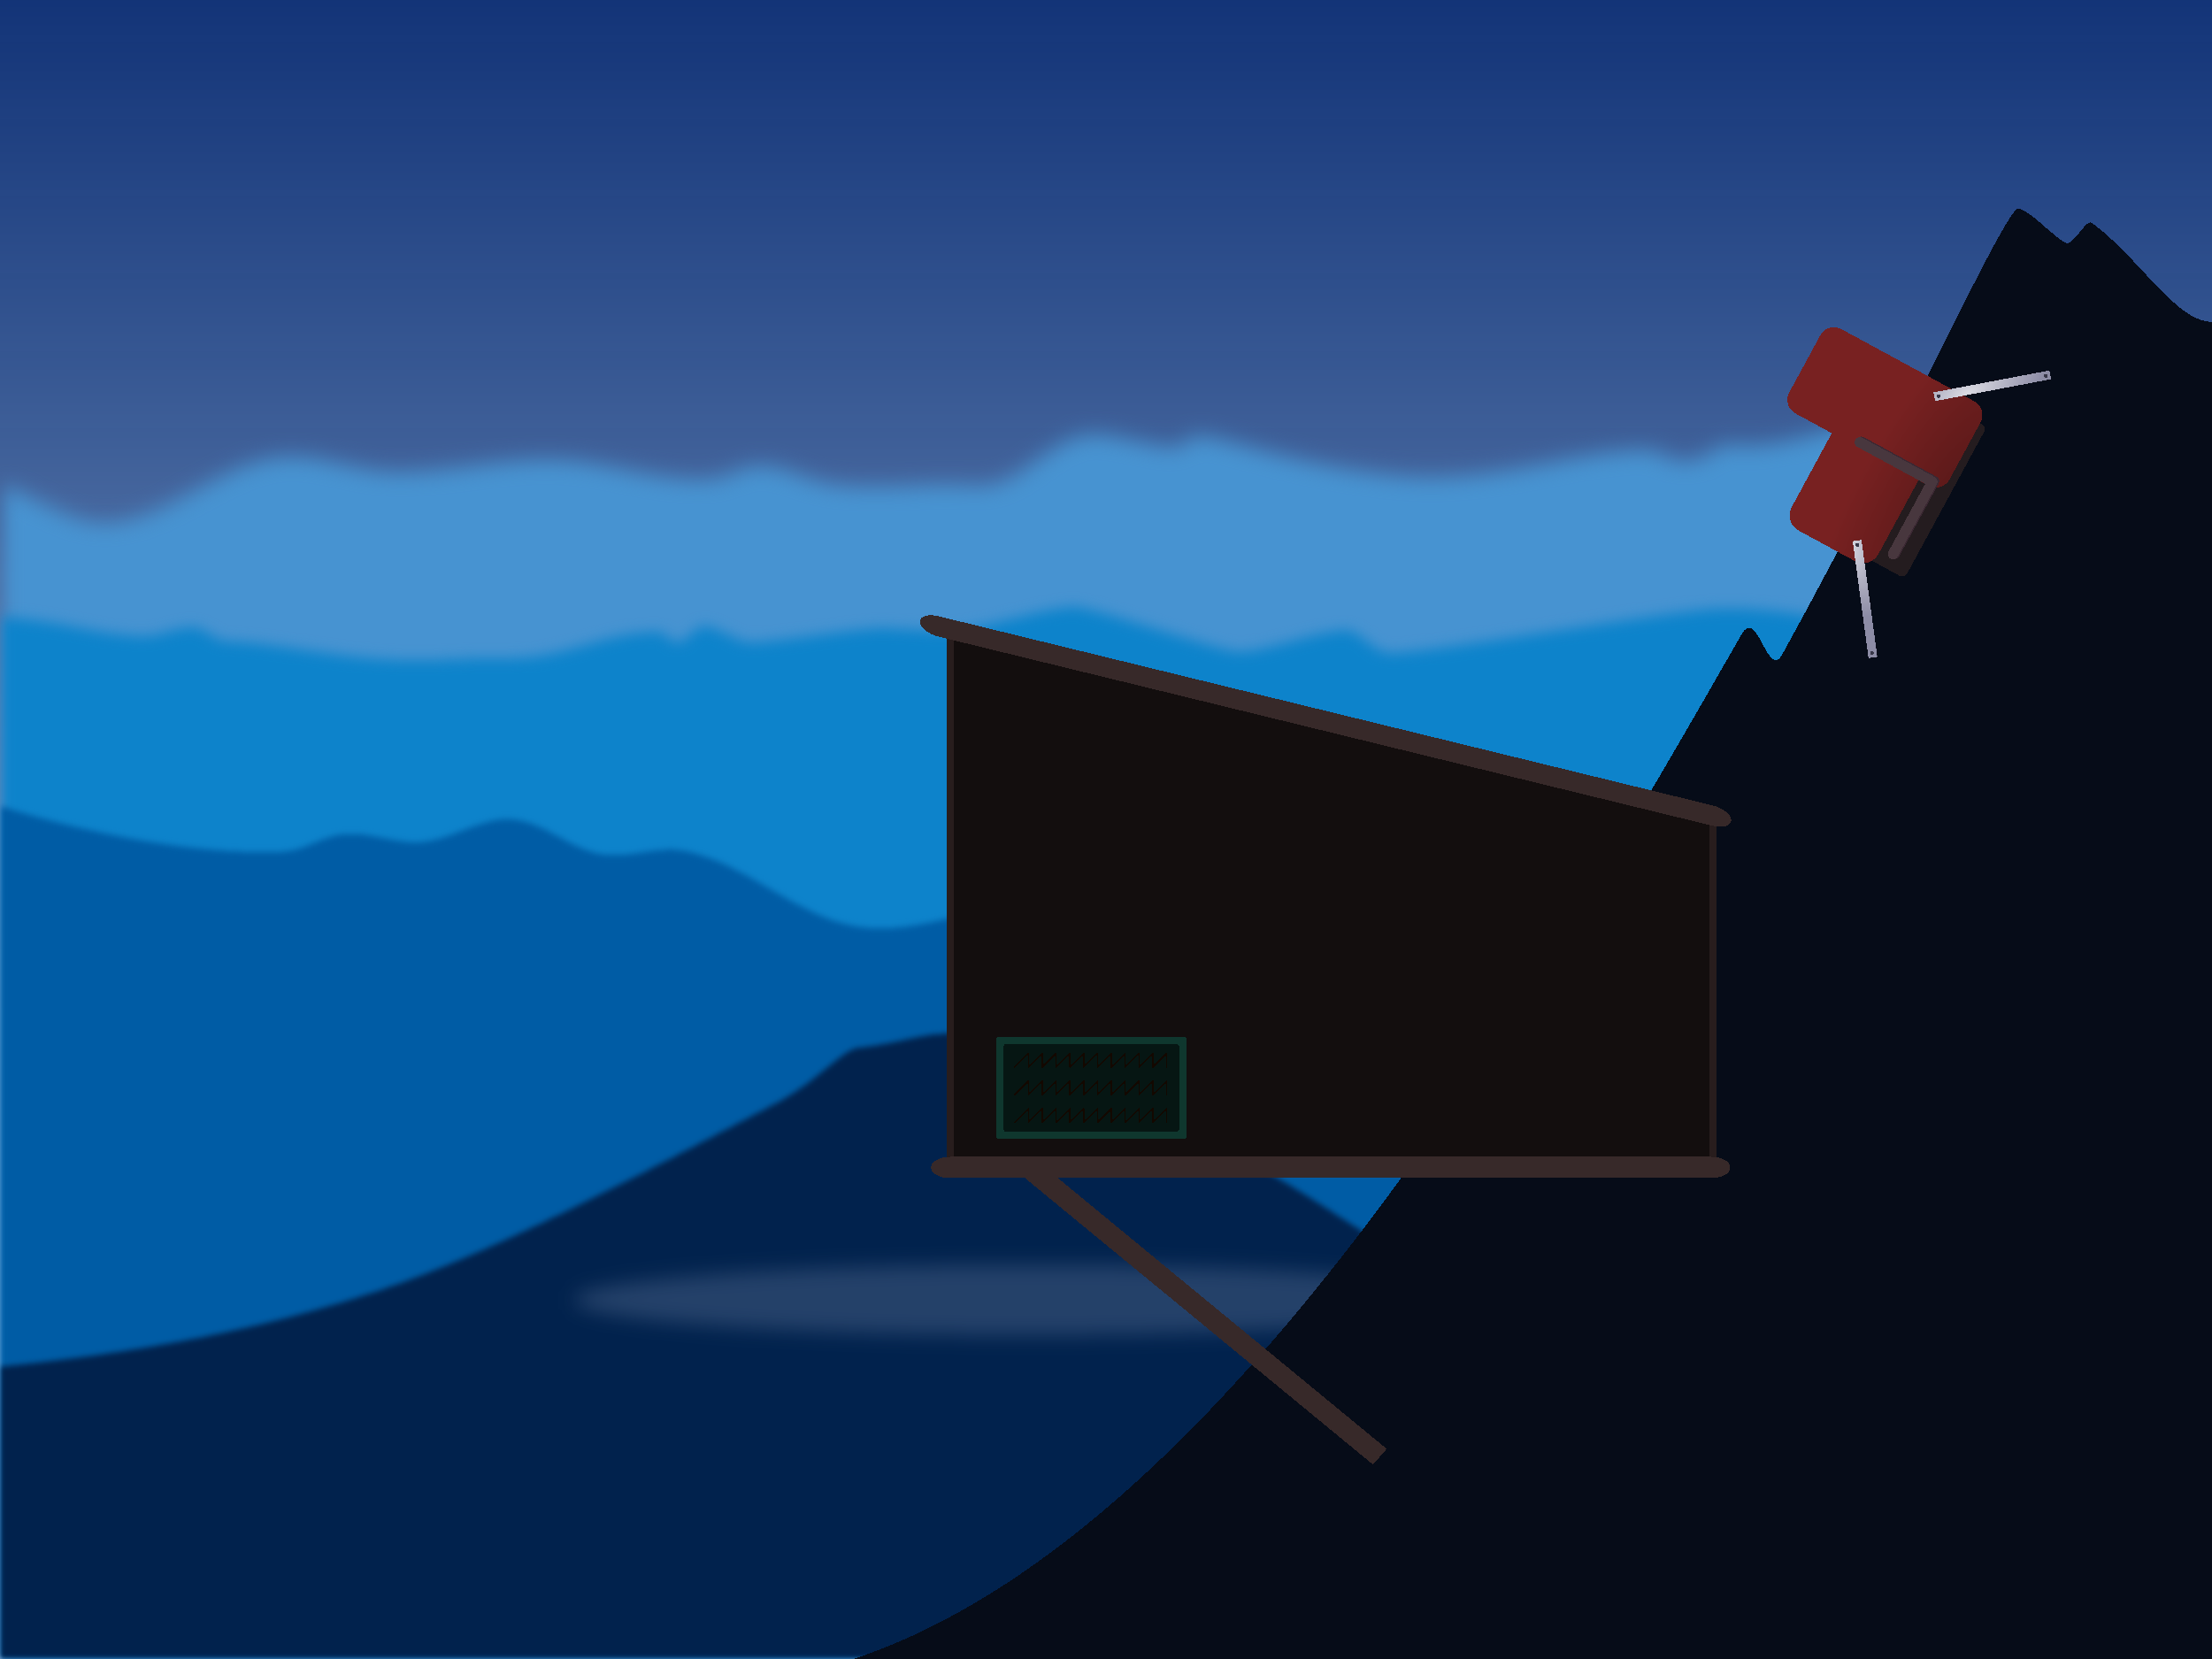
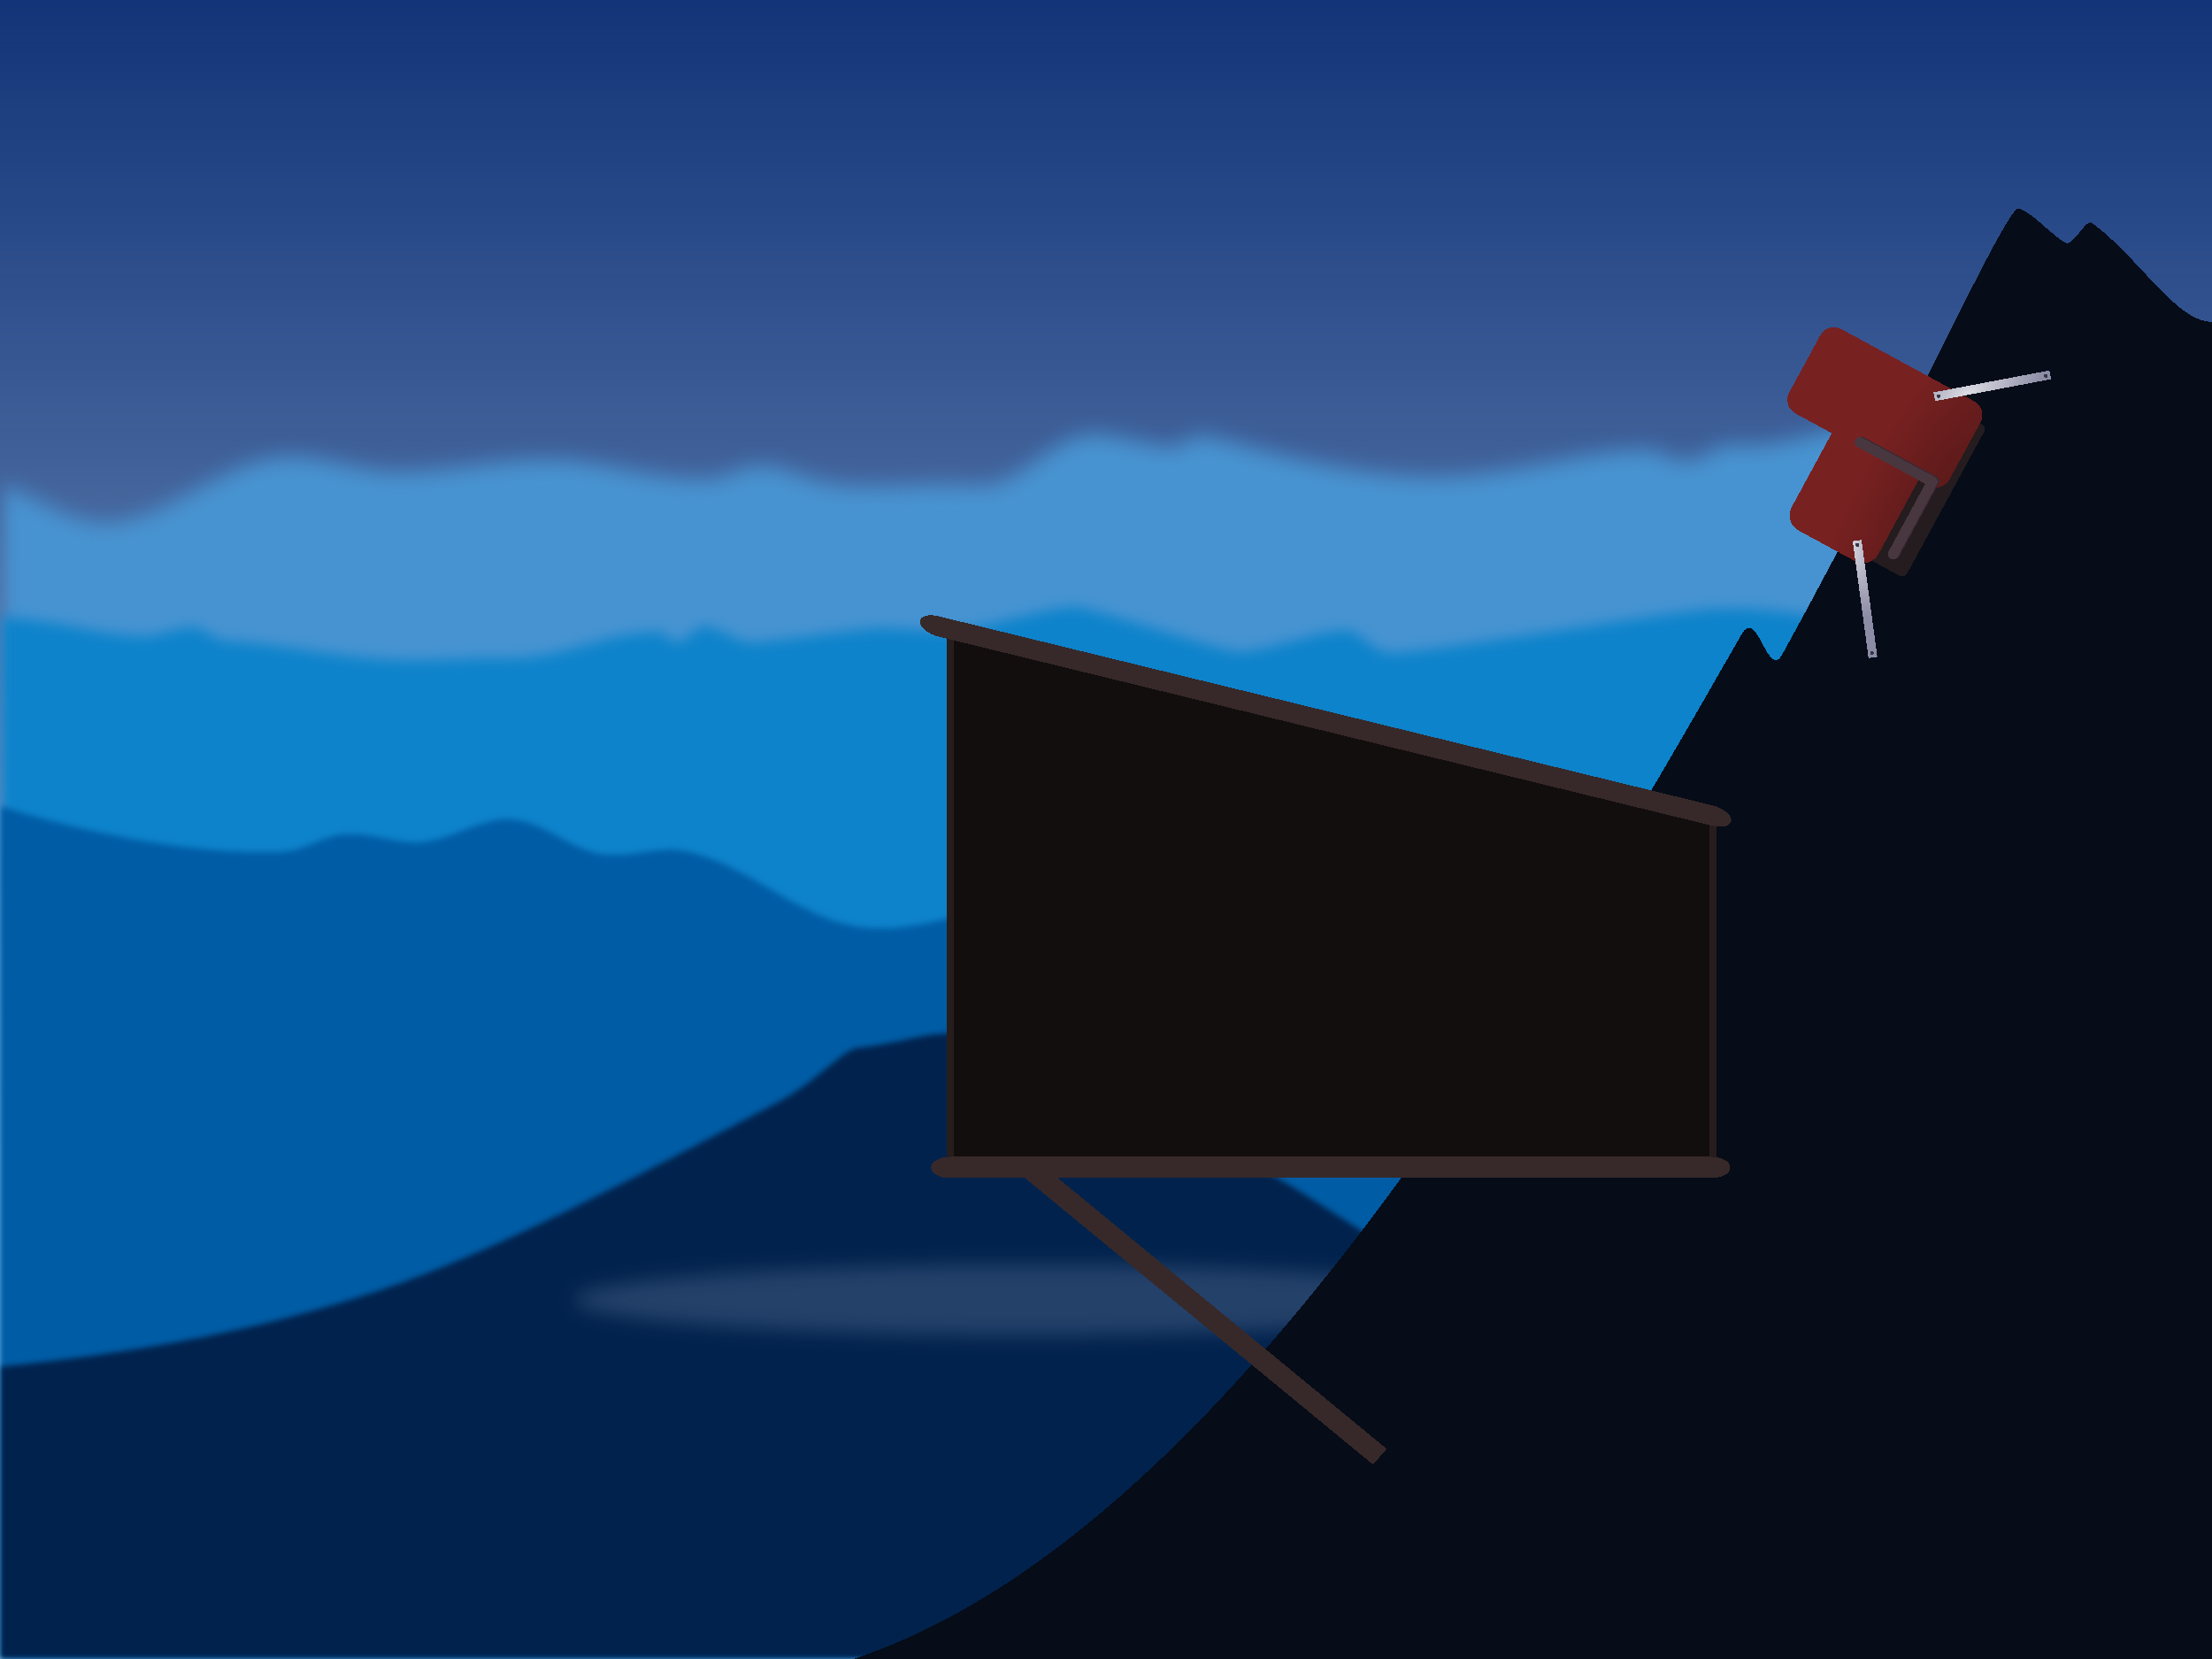
<svg xmlns="http://www.w3.org/2000/svg" xmlns:xlink="http://www.w3.org/1999/xlink" width="1600" height="1200" viewBox="0 0 423.333 317.5" version="1.1" id="svg8" shape-rendering="crispEdges">
  <defs id="defs2">
    <linearGradient id="linearGradient6052">
      <stop style="stop-color:#ff7f2a;stop-opacity:0.148" offset="0" id="stop6048" />
      <stop style="stop-color:#130e0e;stop-opacity:0;" offset="1" id="stop6050" />
    </linearGradient>
    <linearGradient id="linearGradient4771">
      <stop style="stop-color:#561818;stop-opacity:1" offset="0" id="stop4767" />
      <stop style="stop-color:#782121;stop-opacity:1" offset="1" id="stop4769" />
    </linearGradient>
    <linearGradient id="linearGradient4740-6">
      <stop style="stop-color:#dbdbe3;stop-opacity:1" offset="0" id="stop4736" />
      <stop style="stop-color:#8c8ca5;stop-opacity:1" offset="1" id="stop4738" />
    </linearGradient>
    <linearGradient id="linearGradient4273">
      <stop style="stop-color:#04276f;stop-opacity:0.941" offset="0" id="stop4269" />
      <stop style="stop-color:#8aaad1;stop-opacity:1" offset="1" id="stop4271" />
    </linearGradient>
    <linearGradient xlink:href="#linearGradient4273" id="linearGradient4275" x1="205.619" y1="-20.5" x2="205.619" y2="201.769" gradientUnits="userSpaceOnUse" />
    <filter style="color-interpolation-filters:sRGB" id="filter4378" x="-0.024" width="1.049" y="-0.344" height="1.689">
      <feGaussianBlur stdDeviation="1.764" id="feGaussianBlur4380" />
    </filter>
    <filter style="color-interpolation-filters:sRGB" id="filter4427" x="-0.003" width="1.007" y="-0.008" height="1.017">
      <feGaussianBlur stdDeviation="0.593" id="feGaussianBlur4429" />
    </filter>
    <filter style="color-interpolation-filters:sRGB" id="filter4435" x="-0.007" width="1.014" y="-0.015" height="1.03">
      <feGaussianBlur stdDeviation="1.254" id="feGaussianBlur4437" />
    </filter>
    <filter style="color-interpolation-filters:sRGB" id="filter4447" x="-0.011" width="1.023" y="-0.02" height="1.04">
      <feGaussianBlur stdDeviation="1.988" id="feGaussianBlur4449" />
    </filter>
    <filter style="color-interpolation-filters:sRGB" id="filter4459" x="-0.003" width="1.006" y="-0.011" height="1.021">
      <feGaussianBlur stdDeviation="0.548" id="feGaussianBlur4461" />
    </filter>
    <radialGradient xlink:href="#linearGradient4740-6" id="radialGradient4742" cx="356.049" cy="144.032" fx="356.049" fy="144.032" r="11.292" gradientTransform="matrix(1.351189,-0.1964294,0.0799603,0.5500273,-136.5562,134.4988)" gradientUnits="userSpaceOnUse" />
    <radialGradient xlink:href="#linearGradient4740-6" id="radialGradient4762" gradientUnits="userSpaceOnUse" gradientTransform="matrix(1.351188,-0.1964291,0.0799603,0.5500273,-136.5557,134.4987)" cx="350.837" cy="144.436" fx="350.837" fy="144.436" r="11.292" />
    <radialGradient xlink:href="#linearGradient4771" id="radialGradient4773" cx="1414.043" cy="358.181" fx="1414.043" fy="358.181" r="70.523" gradientTransform="matrix(1.26001,-2.258269,0.9123625,0.5090562,-694.7119,3382.134)" gradientUnits="userSpaceOnUse" />
    <filter style="color-interpolation-filters:sRGB" id="filter5742" x="-0.029" width="1.058" y="-0.317" height="1.634">
      <feGaussianBlur stdDeviation="0.349" id="feGaussianBlur5744" />
    </filter>
    <filter style="color-interpolation-filters:sRGB" id="filter5746" x="-0.029" width="1.058" y="-0.317" height="1.634">
      <feGaussianBlur stdDeviation="0.349" id="feGaussianBlur5748" />
    </filter>
    <filter style="color-interpolation-filters:sRGB" id="filter5750" x="-0.029" width="1.058" y="-0.317" height="1.634">
      <feGaussianBlur stdDeviation="0.349" id="feGaussianBlur5752" />
    </filter>
    <filter style="color-interpolation-filters:sRGB" id="filter5942" x="-0.748" width="2.496" y="-1.496" height="3.991">
      <feGaussianBlur stdDeviation="10.468" id="feGaussianBlur5944" />
    </filter>
    <radialGradient xlink:href="#linearGradient6052" id="radialGradient6054" cx="209.423" cy="223.244" fx="209.423" fy="223.244" r="72.992" gradientTransform="matrix(2.65434,-1.0777925e-7,1.0851255e-7,1.86586,-346.4575,-208.3248)" gradientUnits="userSpaceOnUse" />
  </defs>
  <g id="layer1" transform="translate(0,20.50002)" style="display:inline">
    <rect style="fill:url(#linearGradient4275);fill-opacity:1;stroke:none;stroke-width:1.106;stroke-linejoin:round" id="rect3462" width="423.333" height="317.5" x="6.2172489e-15" y="-20.5" />
  </g>
  <g id="layer6" style="display:inline">
    <path style="fill:#4793d1;fill-opacity:1;stroke:none;stroke-width:2.452;stroke-linejoin:round;filter:url(#filter4447)" d="m 0,93.678 c 7.496,-6.106 18.771,6.682 28.405,5.866 11.08,-0.939 20.031,-10.8 31.068,-12.149 6.967,-0.851 13.863,2.54 20.879,2.722 9.886,0.257 19.691,-2.517 29.578,-2.304 9.849,0.212 19.52,4.359 29.34,3.56 2.926,-0.238 5.521,-2.409 8.457,-2.459 4.706,-0.081 9.018,2.878 13.687,3.472 9.65,1.229 16.627,-0.484 26.28,0.253 8.549,0.652 13.802,-9.921 22.416,-9.528 3.553,0.162 10.186,2.196 13.766,2.375 2.755,0.138 2.121,-2.24 4.88,-2.101 5.528,0.278 18.55,5.826 37.197,7.461 17.582,1.542 31.776,-4.869 44.863,-4.839 4.069,0.009 3,1.836 6.858,1.972 5.954,0.21 4.876,-3.66 10.386,-2.922 9.212,1.233 24.695,-7.082 37.368,-5.431 10.865,1.416 20.848,5.198 30.815,8.482 4.796,1.58 5.455,-2.694 10.339,-1.663 4.12,0.87 12.44,4.014 16.75,4.075 l 1e-5,226.978 H 0 Z" id="mountain4" transform="matrix(1.040568,0,0,1.025334,-8.586868,-2.011724)" />
  </g>
  <g id="layer5" style="display:inline">
    <path style="fill:#0d83cb;fill-opacity:1;stroke:none;stroke-width:2.182;stroke-linejoin:round;filter:url(#filter4435)" d="m 0,116.505 c 21.586,1.045 22.762,3.577 34.25,4.219 3.257,0.182 6.382,-1.795 9.798,-1.637 1.635,0.076 3.955,2.448 5.624,2.52 10.382,0.445 20.742,3.272 32.252,3.53 8.609,0.193 11.47,-0.457 20.555,-0.375 9.424,0.085 16.985,-4.821 26.826,-4.834 1.372,-0.002 2.168,1.933 3.547,1.931 1.478,-0.003 3.495,-3.078 4.98,-3.082 1.554,-0.004 6.708,3.127 8.269,3.122 3.883,-0.011 19.899,-2.619 23.814,-2.638 5.034,-0.025 7.407,0.483 12.439,0.454 6.242,-0.037 17.538,-4.388 23.762,-4.434 3.119,-0.023 26.836,8.353 29.938,8.334 4.83,-0.029 12.382,-3.248 19.212,-4.011 3.113,-0.348 5.36,4.364 9.104,4.233 8.441,-0.294 51.57,-7.923 59.446,-8.223 20.507,-0.782 38.952,8.092 52.03,8.004 10.563,-0.071 16.465,-5.909 22.384,-6.65 4.282,-0.536 9.117,2.914 11.756,2.732 8.003,-0.553 9.336,-2.412 13.345,-3.196 V 317.5 H 0 Z" id="mountain3" transform="matrix(1.040568,0,0,1.025334,-8.586868,-2.011724)" />
  </g>
  <g id="layer4" style="display:inline">
    <path style="fill:#005ca5;fill-opacity:1;stroke:none;stroke-width:2.25;stroke-linejoin:round;filter:url(#filter4427)" d="m 0,149.444 c 12.805,5.17 39.86,12.434 60.297,11.478 3.897,-0.182 7.358,-2.905 11.244,-3.252 4.726,-0.422 9.426,1.818 14.158,1.47 5.693,-0.418 10.894,-4.594 16.591,-4.24 5.904,0.367 10.686,5.501 16.518,6.488 5.029,0.85 10.279,-1.553 15.29,-0.6 11.49,2.187 20.541,12.414 32.106,14.16 11.746,1.773 23.57,-5.218 35.398,-4.118 3.318,0.308 6.227,2.675 9.547,2.966 3.129,0.274 6.246,-1.684 9.349,-1.189 15.915,2.537 28.712,14.754 43.688,20.707 4.023,1.599 8.498,2.041 12.352,4.014 5.722,2.93 9.837,8.463 15.557,11.398 11.29,5.792 23.847,8.856 36.184,11.822 31.186,7.498 95.055,14.961 95.055,14.961 l 1e-5,81.991 H 0 Z" id="mountain2" transform="matrix(1.040568,0,0,1.025334,-8.586868,-2.011724)" />
  </g>
  <g id="layer3" style="display:inline">
    <path style="fill:#01224d;fill-opacity:1;stroke:none;stroke-width:1.923;stroke-linejoin:round;filter:url(#filter4459)" d="m 0,257.824 c 28.035,-2.384 54.26,-6.703 79.878,-15.636 22.008,-7.675 50.374,-23.265 70.911,-34.185 7.968,-4.237 12.312,-10.098 15.275,-10.439 10.625,-1.225 14.355,-4.105 21.631,-1.778 8.278,2.647 25.456,9.533 52.564,24.362 12.687,6.94 34.872,23.732 45.984,27.852 43.933,16.286 137.09,31.055 137.09,31.055 l -2e-5,38.446 H 0 Z" id="mountain1" transform="matrix(1.040568,0,0,1.025334,-8.586868,-2.011724)" />
  </g>
  <g id="layer7" style="display:inline">
    <path style="fill:#c9d7f2;fill-opacity:0.176;stroke:none;stroke-width:0.882;stroke-linejoin:round;filter:url(#filter4378)" d="m 218.19,180.91 c 2e-5,3.395 -38.807,6.147 -86.679,6.147 -47.871,0 -86.679,-2.752 -86.679,-6.147 -6e-6,-1.393 6.534,-2.678 17.546,-3.708 15.827,-1.481 40.904,-2.438 69.133,-2.438 47.871,0 86.679,2.752 86.679,6.147 z" id="path4319" transform="matrix(1,0,0,1.092715,65.01627,51.12)" />
  </g>
  <g id="layer2" style="display:inline">
    <path style="fill:#060c18;fill-opacity:1;stroke:none;stroke-width:1.013;stroke-linejoin:round" d="M 423.333,61.591 V 317.5 l -259.995,10e-6 c 70.093,-23.287 130.149,-126.564 169.981,-196.12 3.052,-5.329 4.973,8.951 7.795,3.822 24.258,-44.079 39.917,-79.523 44.652,-85.019 1.463,-1.463 7.269,5.423 9.715,6.321 1.302,0.478 3.754,-4.61 4.805,-3.864 8.847,6.288 16.043,18.95 23.047,18.95 z" id="rect4290" />
  </g>
  <g id="layer8" style="display:inline">
-     <path style="fill:#130e0e;fill-opacity:1;stroke:#281d1d;stroke-width:1.401;stroke-linejoin:round;stroke-opacity:1" d="m 181.842,120.371 145.985,36.385 v 66.815 H 181.842 Z" id="rect4471" />
-     <rect style="fill:#372929;fill-opacity:1;stroke:none;stroke-width:1.117;stroke-linejoin:round" id="rect4474" width="159.859" height="3.898" x="181.214" y="74.028" ry="1.949" transform="matrix(0.9714025,0.2374388,0,1,0,0)" rx="3.673" />
-     <rect style="fill:#372929;fill-opacity:1;stroke:none;stroke-width:1.101;stroke-linejoin:round" id="rect4476" width="152.92" height="4.062" x="178.2" y="221.399" rx="3.673" ry="1.949" />
-     <rect ry="0" rx="0" y="45.386" x="295.75" height="3.995" width="86.678" id="rect4478" style="fill:#372929;fill-opacity:1;stroke:none;stroke-width:0.822;stroke-linejoin:round" transform="matrix(0.7719933,0.6356307,-0.6574839,0.7534686,0,0)" />
+     <g id="cabin">
+       <path id="rect4471" d="m 181.842,120.371 145.985,36.385 v 66.815 H 181.842 Z" style="fill:#130e0e;fill-opacity:1;stroke:#281d1d;stroke-width:1.401;stroke-linejoin:round;stroke-opacity:1" />
+       <rect rx="3.673" transform="matrix(0.9714025,0.2374388,0,1,0,0)" ry="1.949" y="74.028" x="181.214" height="3.898" width="159.859" id="rect4474" style="fill:#372929;fill-opacity:1;stroke:none;stroke-width:1.117;stroke-linejoin:round" />
+       <rect ry="1.949" rx="3.673" y="221.399" x="178.2" height="4.062" width="152.92" id="rect4476" style="fill:#372929;fill-opacity:1;stroke:none;stroke-width:1.101;stroke-linejoin:round" />
+       <rect transform="matrix(0.7719933,0.6356307,-0.6574839,0.7534686,0,0)" style="fill:#372929;fill-opacity:1;stroke:none;stroke-width:0.822;stroke-linejoin:round" id="rect4478" width="86.678" height="3.995" x="295.75" y="45.386" rx="0" ry="0" />
+     </g>
  </g>
  <g id="layer9" style="display:inline">
    <g id="generator" transform="rotate(-61.49872,346.334,61.98141)">
      <rect ry="1.07" rx="1.076" y="77.145" x="312.181" height="24.03" width="32.974" id="rect4493" style="fill:#241c1f;fill-opacity:1;stroke:none;stroke-width:1.224;stroke-linejoin:round;stroke-opacity:1" />
      <path style="fill:url(#radialGradient4773);fill-opacity:1;stroke:none;stroke-width:4.161;stroke-linejoin:round;stroke-opacity:1" d="m 1326.557,236.695 c -4.011,-0.003 -7.886,2.136 -9.941,5.922 l -22.346,41.154 c -2.99,5.506 -0.963,12.346 4.543,15.336 l 26.186,14.219 -28.947,53.312 c -3.353,6.175 -1.081,13.844 5.094,17.197 l 40.418,21.947 c 6.175,3.353 13.844,1.081 17.197,-5.094 l 28.947,-53.312 7.166,3.891 c 5.506,2.99 12.346,0.963 15.336,-4.543 l 22.346,-41.154 c 2.99,-5.506 0.965,-12.346 -4.541,-15.336 l -18.311,-9.941 v -0.002 l -40.418,-21.945 -37.33,-20.27 c -1.721,-0.934 -3.573,-1.379 -5.396,-1.381 z" transform="matrix(0.1262535,0.2325175,-0.2325175,0.1262535,235.5405,-271.9553)" id="rect4481" />
      <g transform="translate(-0.9357102,0.4052148)" id="g4517">
        <g id="g4497" transform="translate(0.868626,0.03340869)" style="fill:#3b2833;fill-opacity:1">
          <rect ry="1" rx="1" y="80.042" x="330.296" height="17.783" width="1.999" id="rect4489" style="fill:#3b2833;fill-opacity:1;stroke:none;stroke-width:0.83;stroke-linejoin:round;stroke-opacity:1" />
          <rect transform="rotate(90)" style="fill:#3b2833;fill-opacity:1;stroke:none;stroke-width:0.83;stroke-linejoin:round;stroke-opacity:1" id="rect4491" width="1.999" height="17.783" x="95.826" y="-332.296" rx="1" ry="1" />
        </g>
        <g transform="translate(0.6323909,-0.2028264)" id="g4503">
          <rect style="fill:#48373e;fill-opacity:1;stroke:none;stroke-width:0.83;stroke-linejoin:round;stroke-opacity:1" id="rect4499" width="1.999" height="17.783" x="330.296" y="80.042" rx="1" ry="1" />
          <rect ry="1" rx="1" y="-332.296" x="95.826" height="17.783" width="1.999" id="rect4501" style="fill:#48373e;fill-opacity:1;stroke:none;stroke-width:0.83;stroke-linejoin:round;stroke-opacity:1" transform="rotate(90)" />
        </g>
      </g>
    </g>
    <g id="top-strap">
      <rect transform="rotate(-10.71526)" ry="0" rx="0" y="142.582" x="349.612" height="1.701" width="22.584" id="rect4685" style="fill:url(#radialGradient4742);fill-opacity:1;stroke:none;stroke-width:1.101;stroke-linejoin:round;stroke-opacity:1" />
      <circle r="0.376" cy="75.82" cx="370.992" id="path4691" style="fill:#373748;fill-opacity:1;stroke:none;stroke-width:1.101;stroke-linejoin:round;stroke-opacity:1" />
      <circle style="fill:#373748;fill-opacity:1;stroke:none;stroke-width:1.101;stroke-linejoin:round;stroke-opacity:1" id="circle4693" cx="391.519" cy="71.944" r="0.376" />
    </g>
    <g id="bottom-strap" transform="rotate(93.00595,349.7392,82.68422)">
      <rect style="fill:url(#radialGradient4762);fill-opacity:1;stroke:none;stroke-width:1.101;stroke-linejoin:round;stroke-opacity:1" id="rect4754" width="22.584" height="1.701" x="349.612" y="142.582" rx="0" ry="0" transform="rotate(-10.71526)" />
      <circle style="fill:#373748;fill-opacity:1;stroke:none;stroke-width:1.101;stroke-linejoin:round;stroke-opacity:1" id="circle4756" cx="370.992" cy="75.82" r="0.376" />
      <circle r="0.376" cy="71.944" cx="391.519" id="circle4758" style="fill:#373748;fill-opacity:1;stroke:none;stroke-width:1.101;stroke-linejoin:round;stroke-opacity:1" />
    </g>
  </g>
-   <g id="layer10" style="display:inline">
+   <g id="layer10" style="display:none">
    <g id="heater">
      <rect ry="0.524" rx="0.57" y="198.395" x="190.669" height="19.598" width="36.396" id="rect4826" style="opacity:0.988;fill:#0f382f;fill-opacity:1;stroke:none;stroke-width:0.241;stroke-linecap:round;stroke-linejoin:round;stroke-miterlimit:4;stroke-dasharray:none;stroke-opacity:1" />
      <rect style="opacity:0.988;fill:#061512;fill-opacity:1;stroke:none;stroke-width:0.215;stroke-linecap:round;stroke-linejoin:round;stroke-miterlimit:4;stroke-dasharray:none;stroke-opacity:1" id="rect4828" width="33.596" height="16.798" x="192.068" y="199.795" rx="0.527" ry="0.449" />
      <path id="path4804" d="m 194.172,204.225 2.646,-2.646 v 2.646 l 2.646,-2.646 v 2.646 l 2.646,-2.646 v 2.646 l 2.646,-2.646 v 2.646 l 2.646,-2.646 v 2.646 l 2.646,-2.646 v 2.646 l 2.646,-2.646 v 2.646 l 2.646,-2.646 v 2.646 l 2.646,-2.646 v 2.646 l 2.646,-2.646 v 2.646 l 2.646,-2.646 v 2.646" style="fill:none;stroke:#130800;stroke-width:0.265px;stroke-linecap:round;stroke-linejoin:round;stroke-opacity:1" />
      <path style="fill:none;stroke:#130800;stroke-width:0.265px;stroke-linecap:round;stroke-linejoin:round;stroke-opacity:1" d="m 194.172,209.517 2.646,-2.646 v 2.646 l 2.646,-2.646 v 2.646 l 2.646,-2.646 v 2.646 l 2.646,-2.646 v 2.646 l 2.646,-2.646 v 2.646 l 2.646,-2.646 v 2.646 l 2.646,-2.646 v 2.646 l 2.646,-2.646 v 2.646 l 2.646,-2.646 v 2.646 l 2.646,-2.646 v 2.646 l 2.646,-2.646 v 2.646" id="path4806" />
      <path id="path4808" d="m 194.172,214.808 2.646,-2.646 v 2.646 l 2.646,-2.646 v 2.646 l 2.646,-2.646 v 2.646 l 2.646,-2.646 v 2.646 l 2.646,-2.646 v 2.646 l 2.646,-2.646 v 2.646 l 2.646,-2.646 v 2.646 l 2.646,-2.646 v 2.646 l 2.646,-2.646 v 2.646 l 2.646,-2.646 v 2.646 l 2.646,-2.646 v 2.646" style="fill:none;stroke:#130800;stroke-width:0.265px;stroke-linecap:round;stroke-linejoin:round;stroke-opacity:1" />
    </g>
  </g>
  <g style="display:none" id="g4934">
    <g id="heater-on">
      <path style="fill:none;stroke:#ff7f2a;stroke-width:0.265px;stroke-linecap:round;stroke-linejoin:round;stroke-opacity:1" d="m 194.172,204.225 2.646,-2.646 v 2.646 l 2.646,-2.646 v 2.646 l 2.646,-2.646 v 2.646 l 2.646,-2.646 v 2.646 l 2.646,-2.646 v 2.646 l 2.646,-2.646 v 2.646 l 2.646,-2.646 v 2.646 l 2.646,-2.646 v 2.646 l 2.646,-2.646 v 2.646 l 2.646,-2.646 v 2.646 l 2.646,-2.646 v 2.646" id="path4928" />
      <path id="path4930" d="m 194.172,209.517 2.646,-2.646 v 2.646 l 2.646,-2.646 v 2.646 l 2.646,-2.646 v 2.646 l 2.646,-2.646 v 2.646 l 2.646,-2.646 v 2.646 l 2.646,-2.646 v 2.646 l 2.646,-2.646 v 2.646 l 2.646,-2.646 v 2.646 l 2.646,-2.646 v 2.646 l 2.646,-2.646 v 2.646 l 2.646,-2.646 v 2.646" style="fill:none;stroke:#ff7f2a;stroke-width:0.265px;stroke-linecap:round;stroke-linejoin:round;stroke-opacity:1" />
      <path style="fill:none;stroke:#ff7f2a;stroke-width:0.265px;stroke-linecap:round;stroke-linejoin:round;stroke-opacity:1" d="m 194.172,214.808 2.646,-2.646 v 2.646 l 2.646,-2.646 v 2.646 l 2.646,-2.646 v 2.646 l 2.646,-2.646 v 2.646 l 2.646,-2.646 v 2.646 l 2.646,-2.646 v 2.646 l 2.646,-2.646 v 2.646 l 2.646,-2.646 v 2.646 l 2.646,-2.646 v 2.646 l 2.646,-2.646 v 2.646 l 2.646,-2.646 v 2.646" id="path4932" />
      <path style="fill:none;stroke:#ff7f2a;stroke-width:0.265px;stroke-linecap:round;stroke-linejoin:round;stroke-opacity:1;filter:url(#filter5750)" d="m 194.172,204.225 2.646,-2.646 v 2.646 l 2.646,-2.646 v 2.646 l 2.646,-2.646 v 2.646 l 2.646,-2.646 v 2.646 l 2.646,-2.646 v 2.646 l 2.646,-2.646 v 2.646 l 2.646,-2.646 v 2.646 l 2.646,-2.646 v 2.646 l 2.646,-2.646 v 2.646 l 2.646,-2.646 v 2.646 l 2.646,-2.646 v 2.646" id="path5544" />
      <path id="path5546" d="m 194.172,209.517 2.646,-2.646 v 2.646 l 2.646,-2.646 v 2.646 l 2.646,-2.646 v 2.646 l 2.646,-2.646 v 2.646 l 2.646,-2.646 v 2.646 l 2.646,-2.646 v 2.646 l 2.646,-2.646 v 2.646 l 2.646,-2.646 v 2.646 l 2.646,-2.646 v 2.646 l 2.646,-2.646 v 2.646 l 2.646,-2.646 v 2.646" style="fill:none;stroke:#ff7f2a;stroke-width:0.265px;stroke-linecap:round;stroke-linejoin:round;stroke-opacity:1;filter:url(#filter5746)" />
      <path style="fill:none;stroke:#ff7f2a;stroke-width:0.265px;stroke-linecap:round;stroke-linejoin:round;stroke-opacity:1;filter:url(#filter5742)" d="m 194.172,214.808 2.646,-2.646 v 2.646 l 2.646,-2.646 v 2.646 l 2.646,-2.646 v 2.646 l 2.646,-2.646 v 2.646 l 2.646,-2.646 v 2.646 l 2.646,-2.646 v 2.646 l 2.646,-2.646 v 2.646 l 2.646,-2.646 v 2.646 l 2.646,-2.646 v 2.646 l 2.646,-2.646 v 2.646 l 2.646,-2.646 v 2.646" id="path5548" />
    </g>
  </g>
  <g id="layer11" style="display:none">
    <g id="g6058">
      <rect transform="matrix(0.950848,0,0,0.6641332,9.388172,67.64515)" ry="1.701" rx="3.356" y="199.795" x="192.068" height="16.798" width="33.596" id="rect5804" style="display:inline;opacity:0.988;fill:#ff6600;fill-opacity:0.604;stroke:none;stroke-width:0.203;stroke-linecap:round;stroke-linejoin:round;stroke-miterlimit:4;stroke-dasharray:none;stroke-opacity:1;filter:url(#filter5942)" />
      <path style="display:inline;fill:url(#radialGradient6054);fill-opacity:1;stroke:none;stroke-width:1.401;stroke-linejoin:round;stroke-opacity:1" d="m 181.842,120.371 145.985,36.385 v 66.815 H 181.842 Z" id="path6045" />
    </g>
  </g>
</svg>
